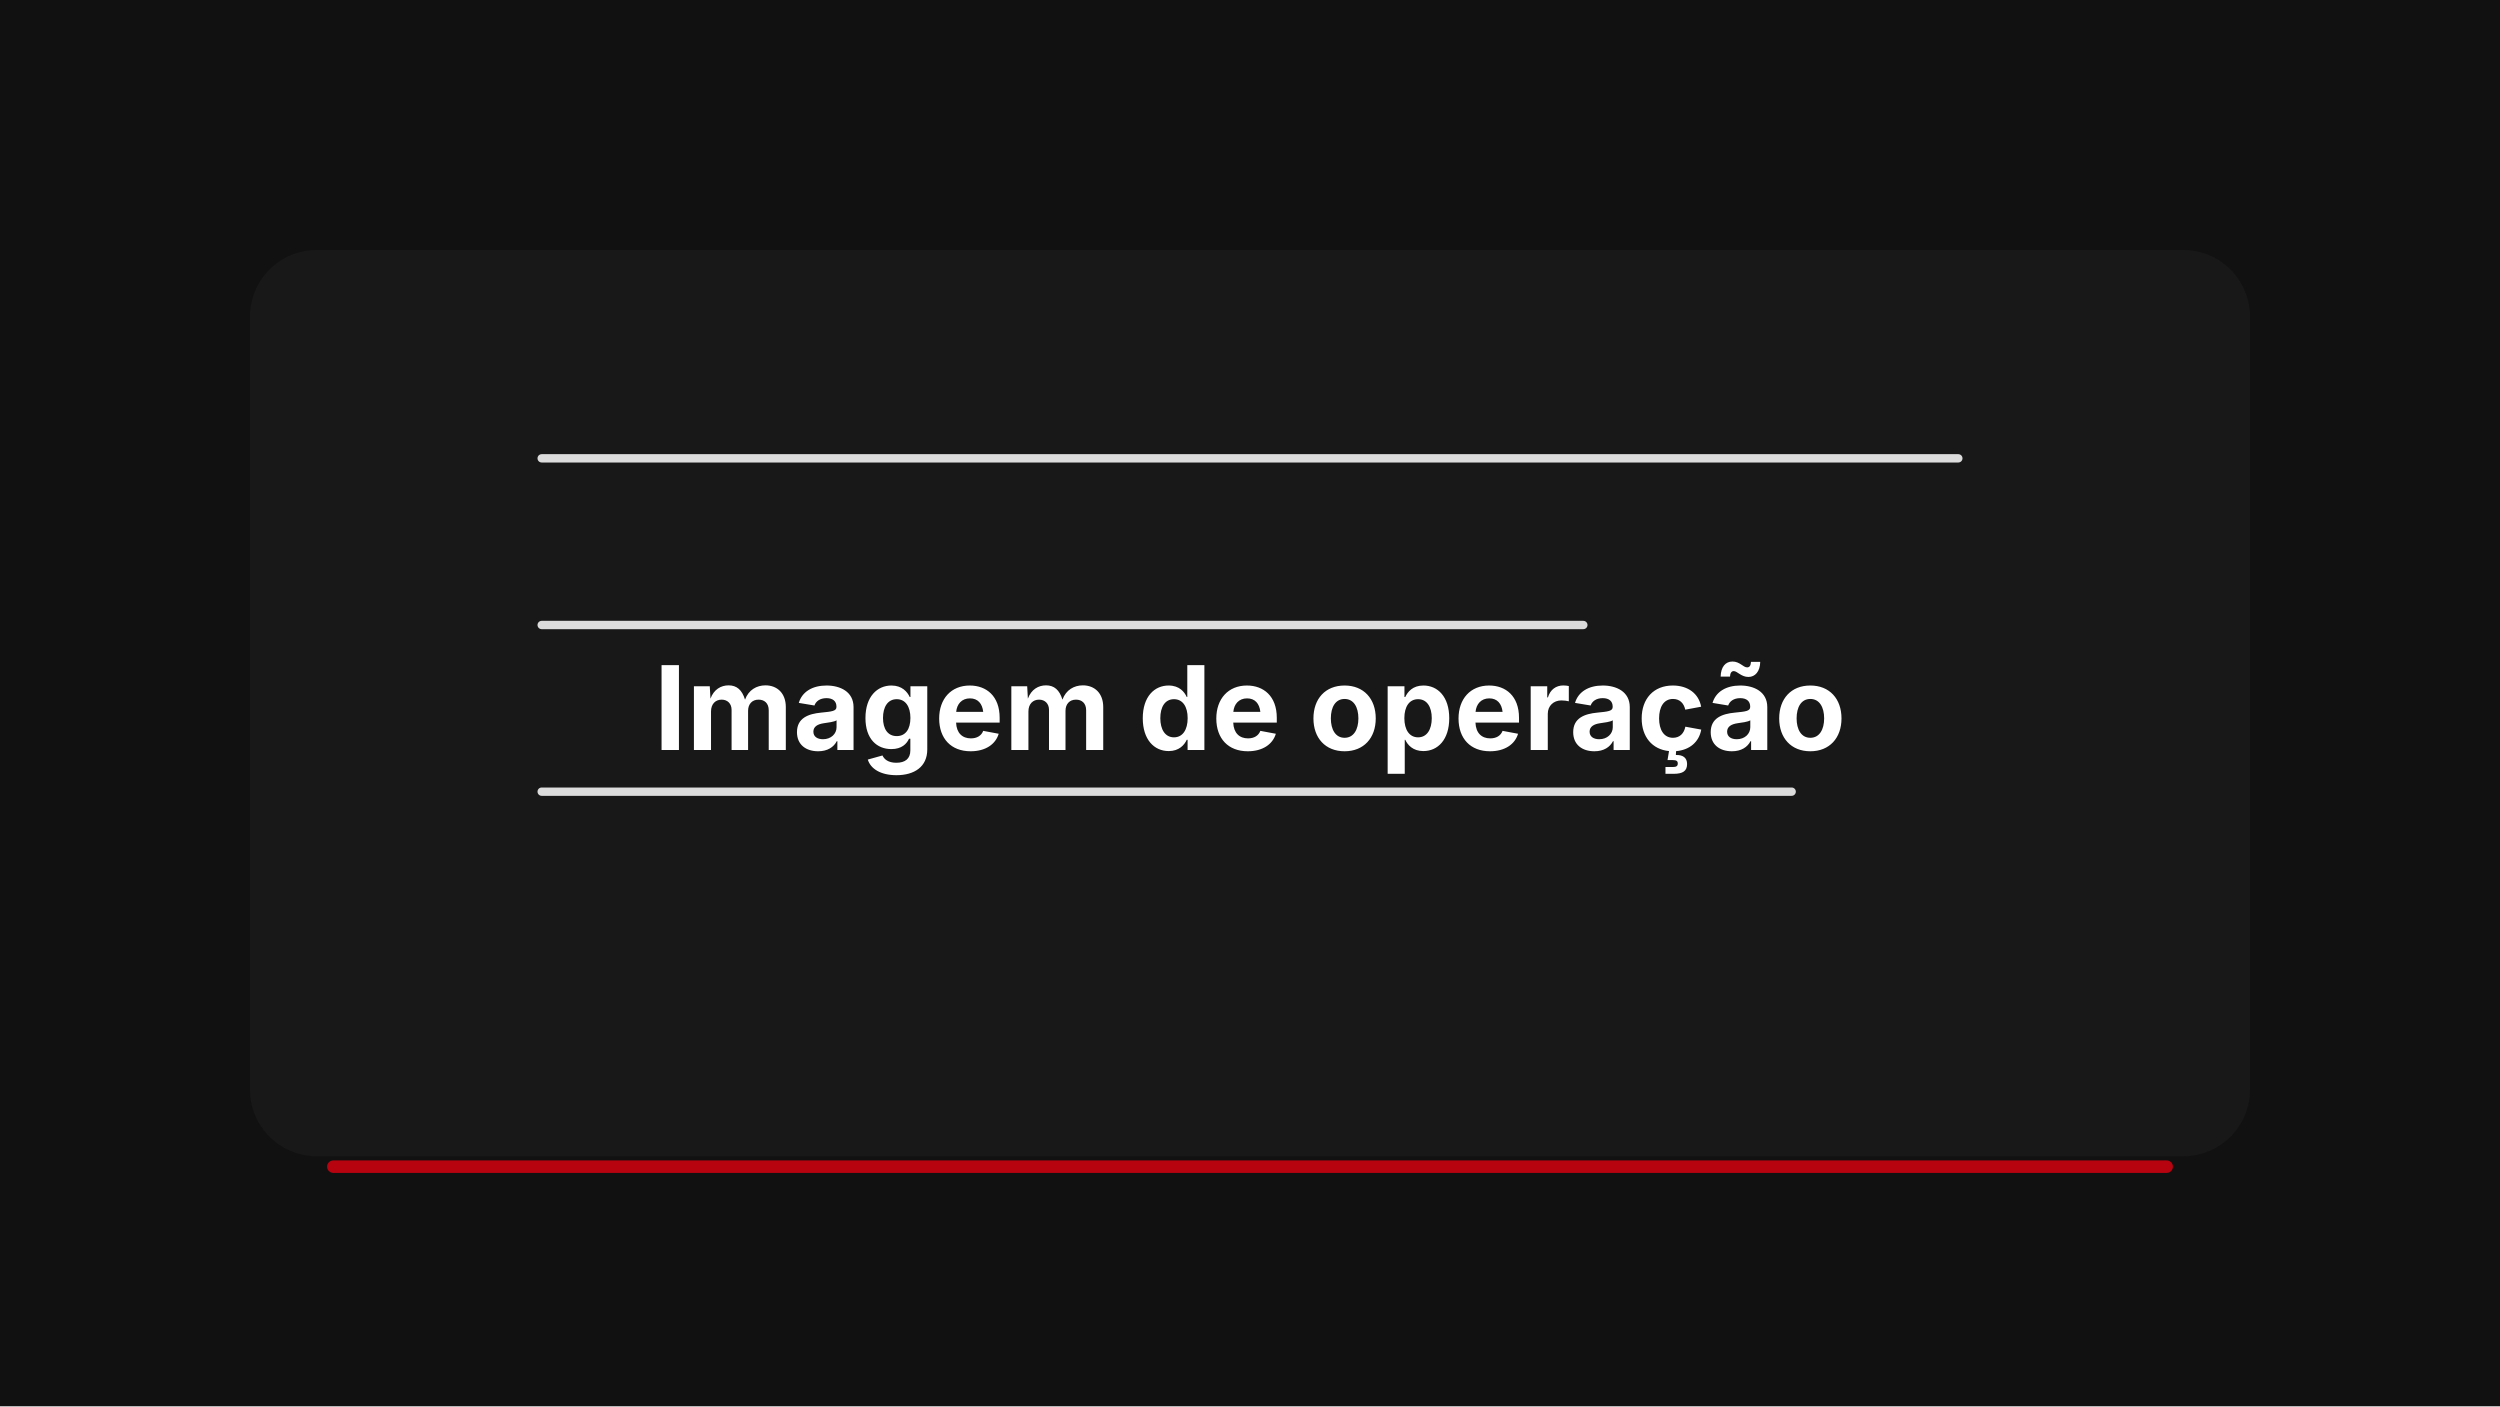
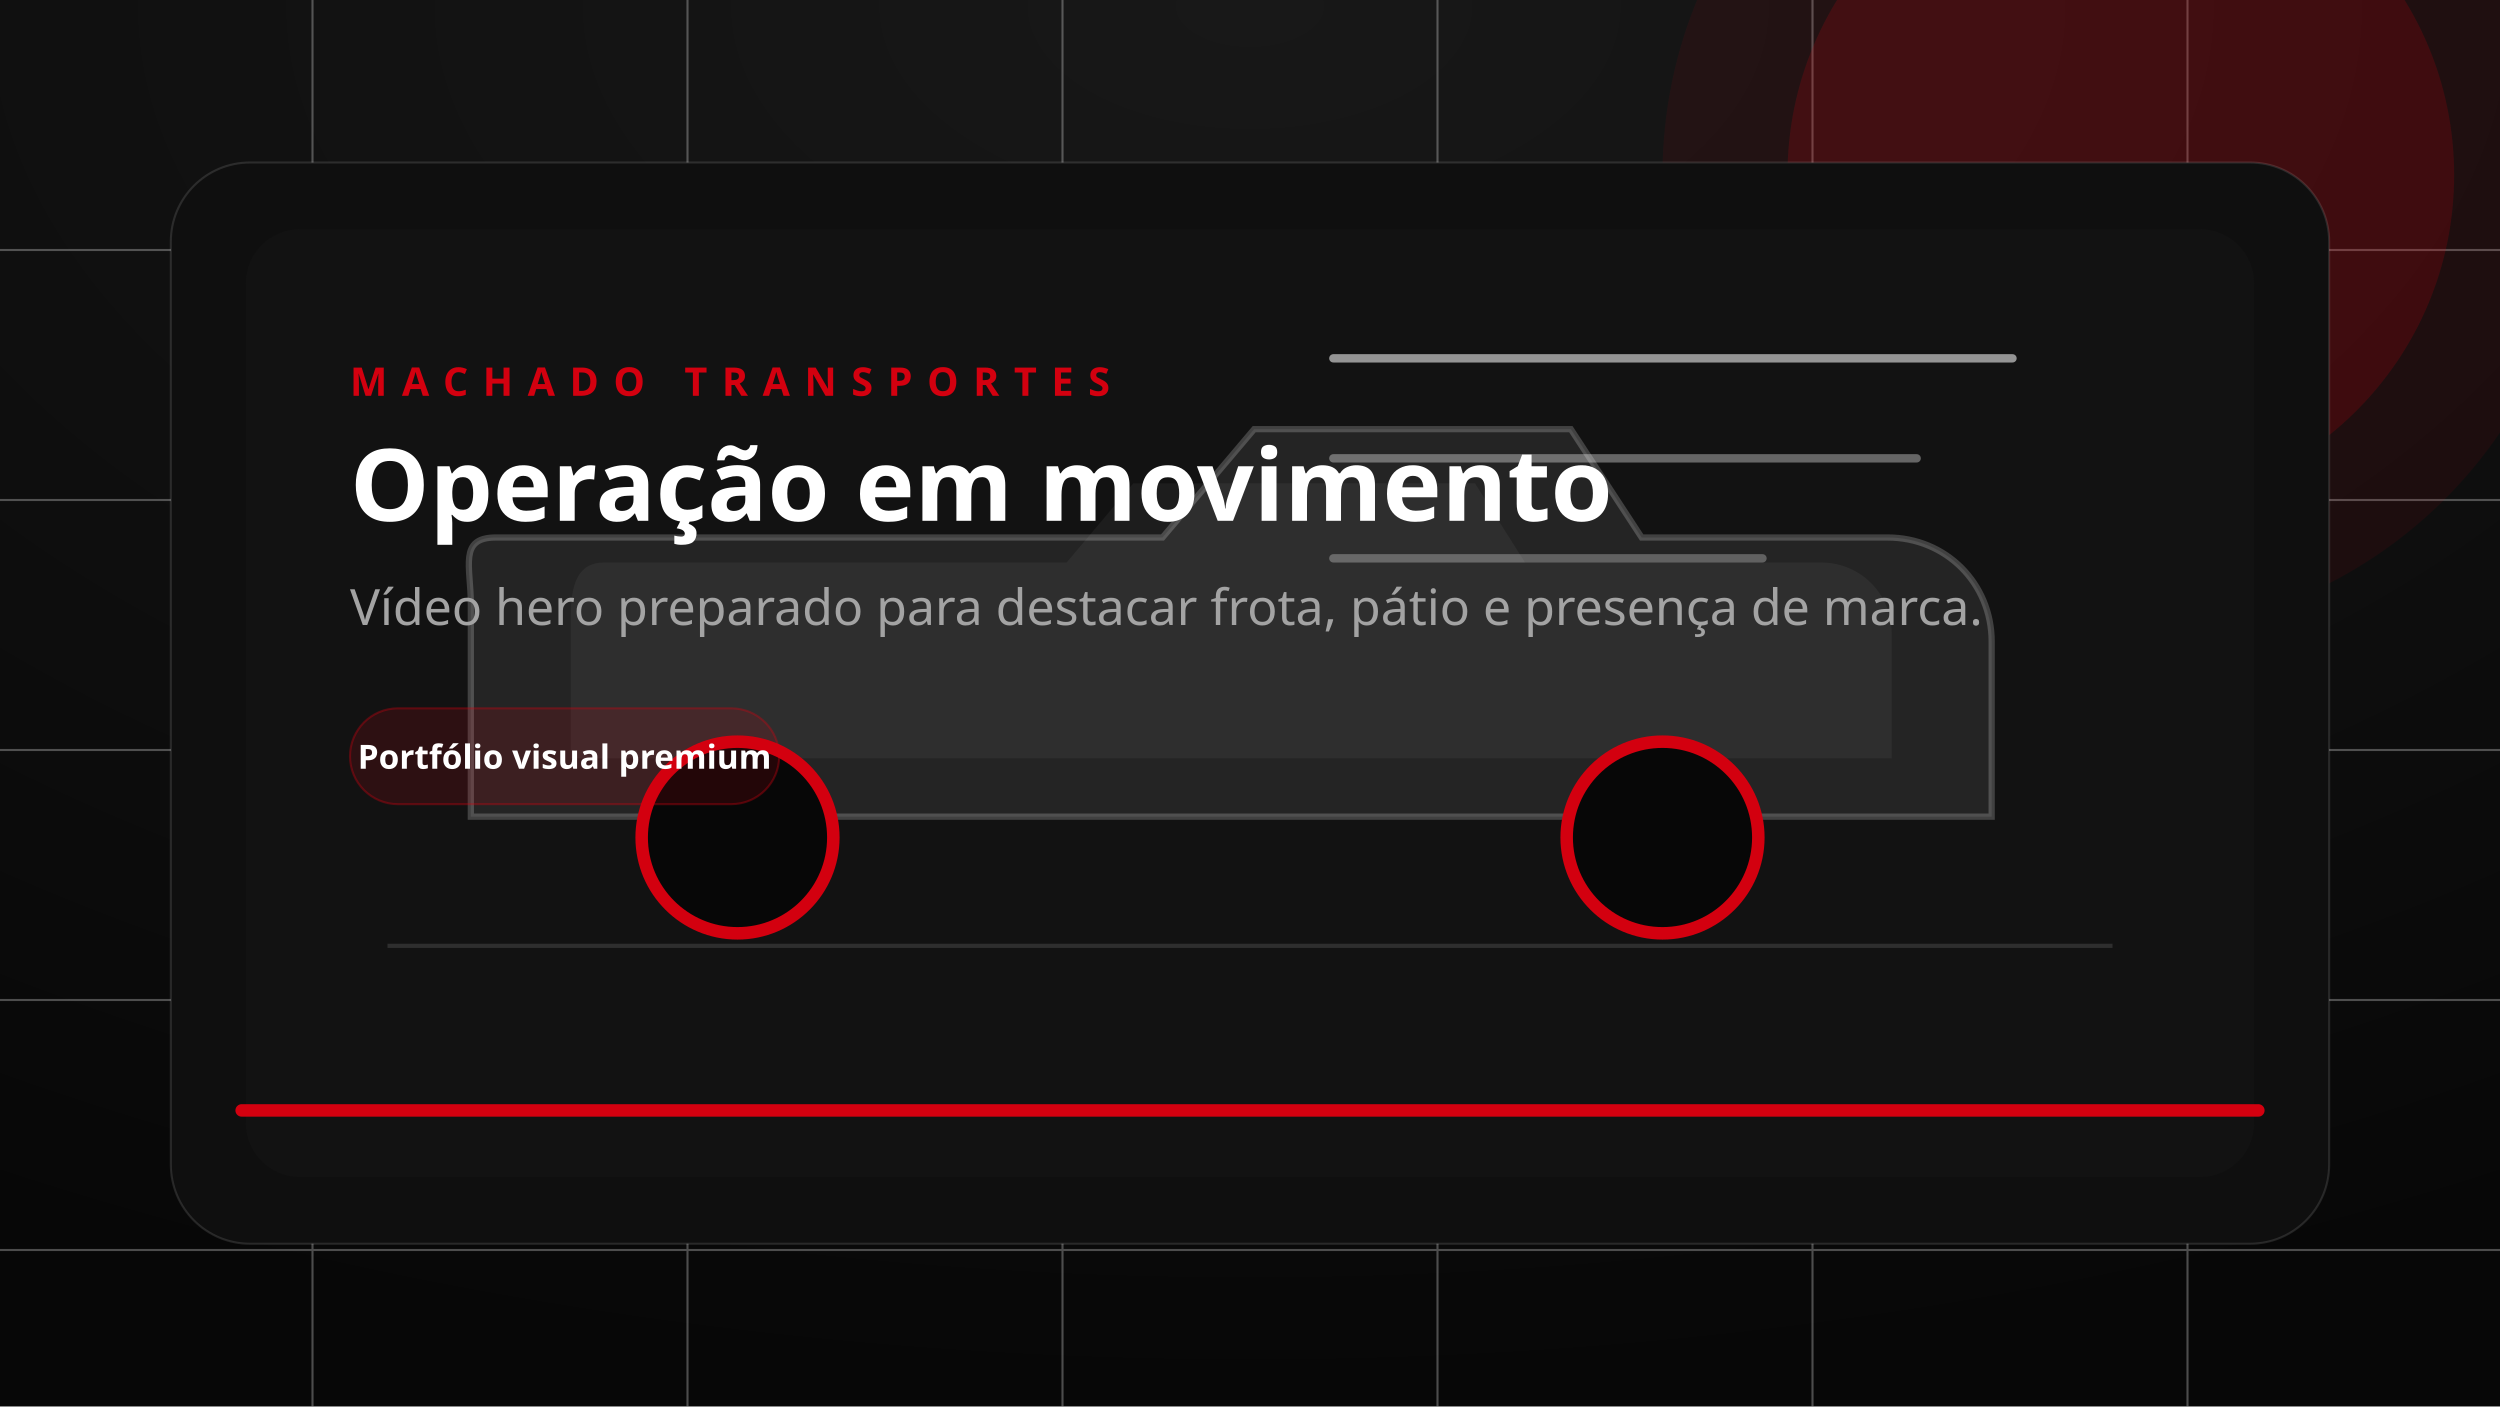
<svg xmlns="http://www.w3.org/2000/svg" width="1200" height="675" viewBox="0 0 1200 675" fill="none">
-   <rect width="1200" height="675" fill="#111111" />
-   <g opacity="0.85">
-     <rect x="120" y="120" width="960" height="435" rx="32" fill="#191919" />
-     <path d="M160 560H1040" stroke="#D3000F" stroke-width="6" stroke-linecap="round" />
-     <path d="M260 220H940" stroke="#fff" stroke-width="4" stroke-linecap="round" />
-     <path d="M260 300H760" stroke="#fff" stroke-width="4" stroke-linecap="round" />
-     <path d="M260 380H860" stroke="#fff" stroke-width="4" stroke-linecap="round" />
+   <rect width="1200" height="675" fill="#070707" />
+   <rect width="1200" height="675" fill="url(#bg)" />
+   <g opacity="0.28">
+     <path d="M0 120H1200" stroke="white" stroke-width="1" />
+     <path d="M0 240H1200" stroke="white" stroke-width="1" />
+     <path d="M0 360H1200" stroke="white" stroke-width="1" />
+     <path d="M0 480H1200" stroke="white" stroke-width="1" />
+     <path d="M0 600H1200" stroke="white" stroke-width="1" />
+     <path d="M150 0V675" stroke="white" stroke-width="1" />
+     <path d="M330 0V675" stroke="white" stroke-width="1" />
+     <path d="M510 0V675" stroke="white" stroke-width="1" />
+     <path d="M690 0V675" stroke="white" stroke-width="1" />
+     <path d="M870 0V675" stroke="white" stroke-width="1" />
+     <path d="M1050 0V675" stroke="white" stroke-width="1" />
  </g>
-   <text x="600" y="360" fill="#fff" font-family="Inter, sans-serif" font-size="56" font-weight="700" text-anchor="middle">Imagem de operação</text>
+   <circle cx="1018" cy="84" r="160" fill="#D3000F" fill-opacity="0.18" />
+   <circle cx="1018" cy="84" r="220" fill="#D3000F" fill-opacity="0.08" />
+   <rect x="82" y="78" width="1036" height="519" rx="38" fill="#0F0F0F" stroke="rgba(255,255,255,0.12)" />
+   <rect x="118" y="110" width="964" height="455" rx="26" fill="#121212" />
+   <path d="M116 533H1084" stroke="#D3000F" stroke-width="6" stroke-linecap="round" />
+   <path d="M186 454H1014" stroke="white" stroke-opacity="0.12" stroke-width="2" />
+   <path d="M238 258H558L602 206H754L788 258H906C934 258 956 280 956 308V392H226V290C226 272 220 258 238 258Z" fill="#F5F5F5" fill-opacity="0.08" stroke="white" stroke-opacity="0.2" stroke-width="3" />
+   <path d="M290 270H512L544 232H708L732 270H874C893 270 908 285 908 304V364H274V296C274 281 277 270 290 270Z" fill="#FFFFFF" fill-opacity="0.05" />
+   <circle cx="354" cy="402" r="46" fill="#070707" stroke="#D3000F" stroke-width="6" />
+   <circle cx="798" cy="402" r="46" fill="#070707" stroke="#D3000F" stroke-width="6" />
+   <path d="M640 172H966" stroke="white" stroke-opacity="0.55" stroke-width="4" stroke-linecap="round" />
+   <path d="M640 220H920" stroke="white" stroke-opacity="0.35" stroke-width="4" stroke-linecap="round" />
+   <path d="M640 268H846" stroke="white" stroke-opacity="0.28" stroke-width="4" stroke-linecap="round" />
+   <text x="168" y="190" fill="#D3000F" font-family="Sora, sans-serif" font-size="19" font-weight="700" letter-spacing="7">MACHADO TRANSPORTES</text>
+   <text x="168" y="250" fill="#FFFFFF" font-family="Sora, sans-serif" font-size="48" font-weight="700">Operação em movimento</text>
+   <text x="168" y="300" fill="#A3A3A3" font-family="Sora, sans-serif" font-size="24" font-weight="500">Vídeo hero preparado para destacar frota, pátio e presença de marca.</text>
+   <rect x="168" y="340" width="206" height="46" rx="23" fill="#D3000F" fill-opacity="0.14" stroke="#D3000F" stroke-opacity="0.35" />
+   <text x="271" y="369" fill="#FFFFFF" font-family="Sora, sans-serif" font-size="16" font-weight="600" text-anchor="middle">Portfólio visual premium</text>
+   <defs>
+     <radialGradient id="bg" cx="0" cy="0" r="1" gradientUnits="userSpaceOnUse" gradientTransform="translate(600 0) rotate(90) scale(675 1200)">
+       <stop stop-color="#181818" />
+       <stop offset="1" stop-color="#070707" />
+     </radialGradient>
+   </defs>
</svg>
